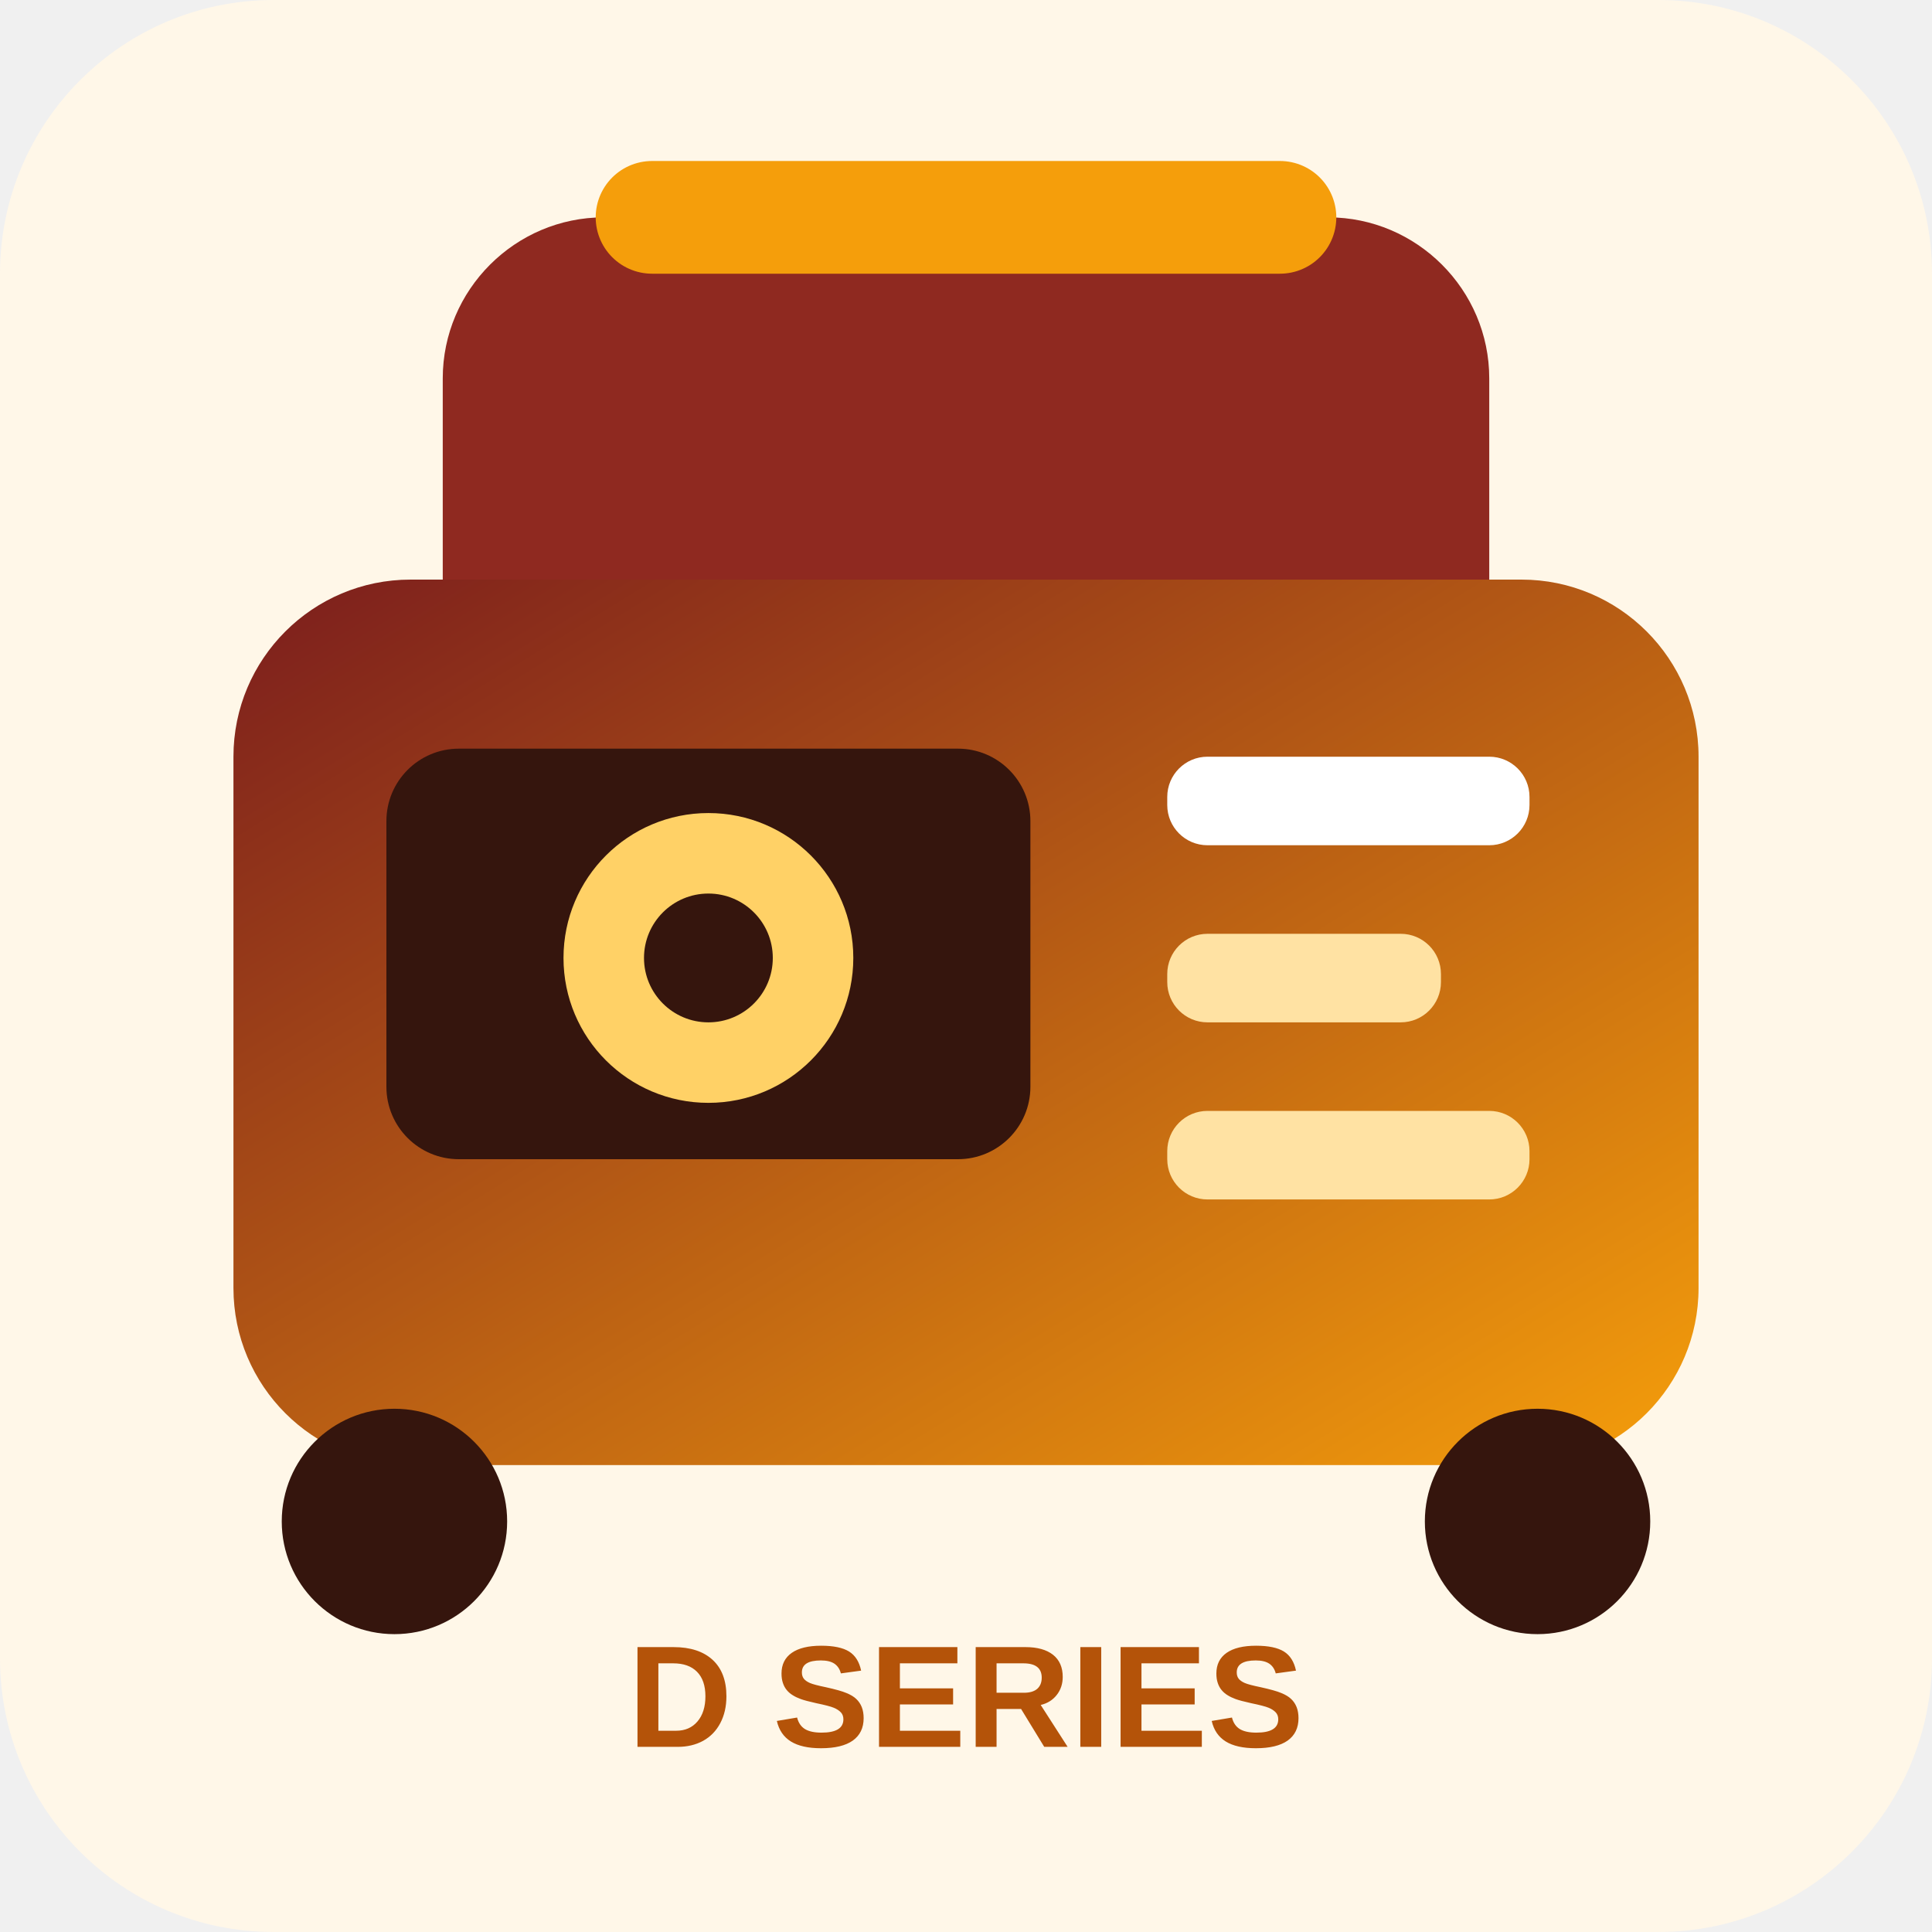
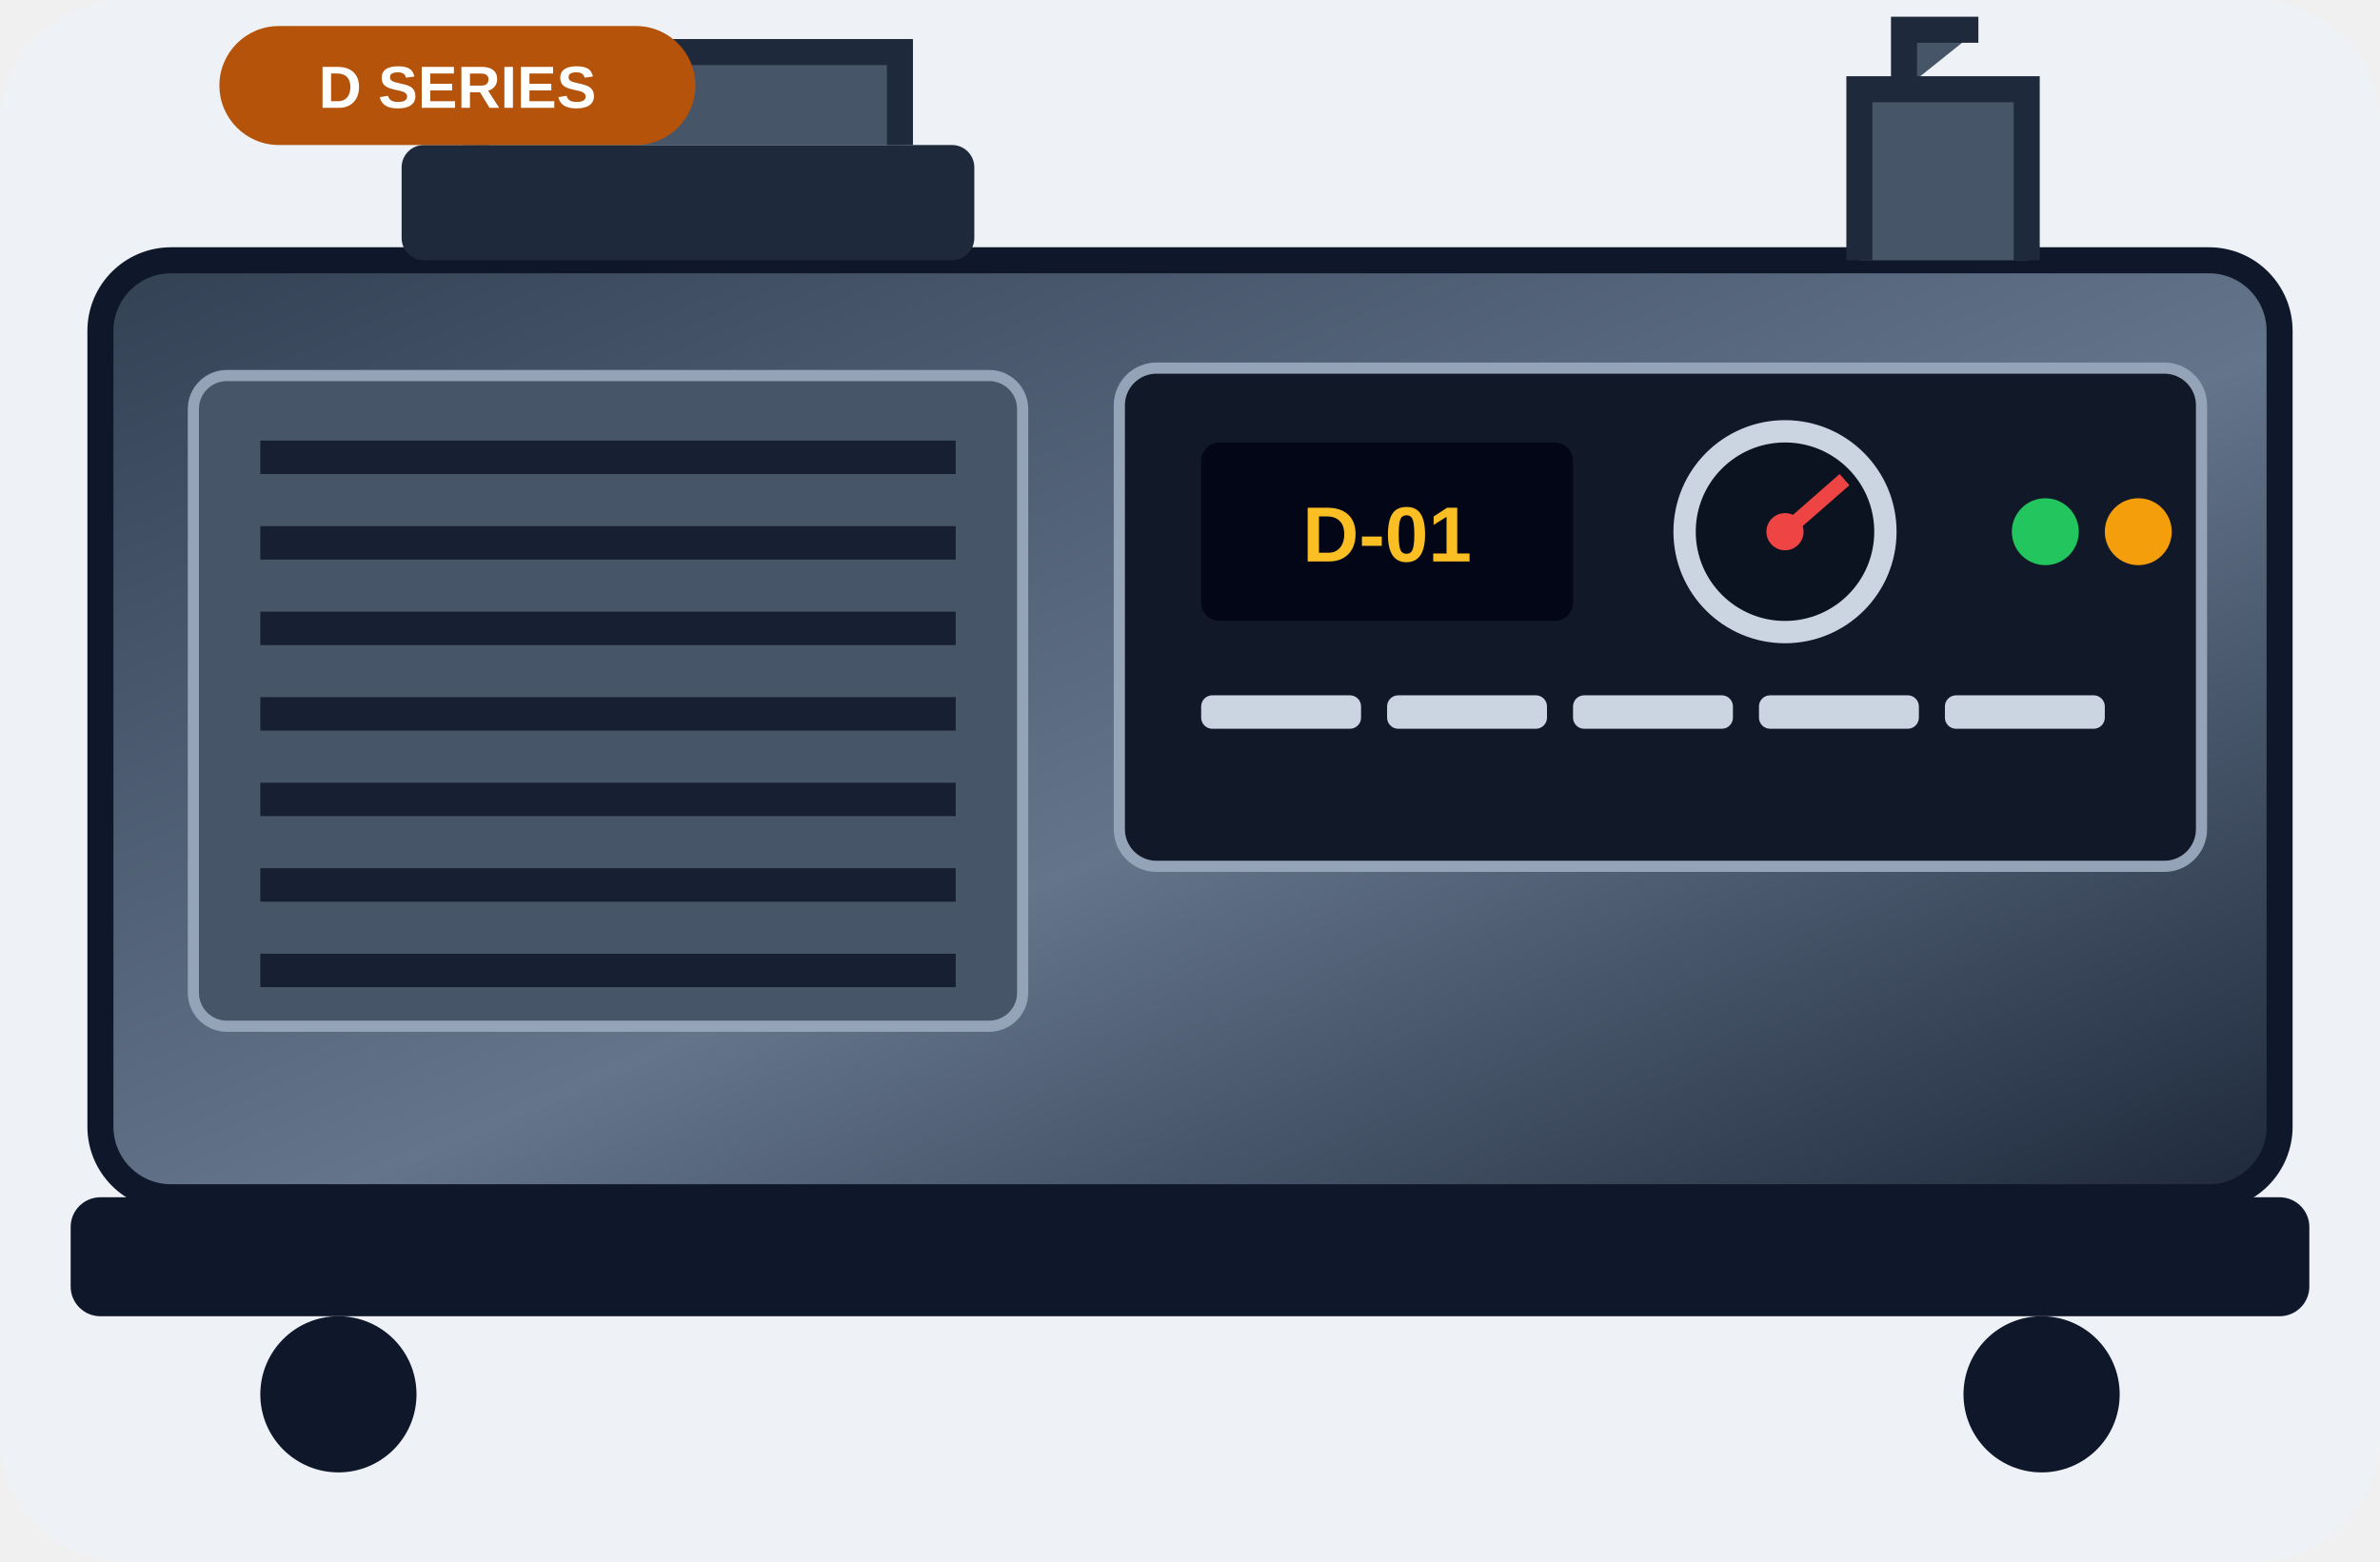
- <svg xmlns="http://www.w3.org/2000/svg" viewBox="0 0 240 240">
+ <svg xmlns="http://www.w3.org/2000/svg" viewBox="0 0 640 420" role="img" aria-labelledby="t">
  <defs>
-     <linearGradient id="g" x1="0" y1="0" x2="1" y2="1">
-       <stop stop-color="#7b1d1d" />
-       <stop offset="1" stop-color="#f59e0b" />
+     <linearGradient id="b" x1="0" y1="0" x2="1" y2="1">
+       <stop stop-color="#334155" />
+       <stop offset=".55" stop-color="#64748b" />
+       <stop offset="1" stop-color="#1e293b" />
    </linearGradient>
  </defs>
-   <rect width="240" height="240" rx="34" fill="#fff7e8" />
-   <rect x="29" y="72" width="182" height="110" rx="22" fill="url(#g)" />
-   <rect x="48" y="93" width="80" height="51" rx="9" fill="#35150d" />
-   <circle cx="88" cy="119" r="18" fill="#ffd166" />
-   <circle cx="88" cy="119" r="8" fill="#35150d" />
-   <rect x="145" y="94" width="45" height="11" rx="5" fill="#fff" />
-   <rect x="145" y="116" width="34" height="11" rx="5" fill="#ffe2a3" />
-   <rect x="145" y="138" width="45" height="11" rx="5" fill="#ffe2a3" />
-   <path d="M55 72V47c0-11 9-20 20-20h90c11 0 20 9 20 20v25" fill="#8f2920" />
-   <path d="M81 27h78" stroke="#f59e0b" stroke-width="14" stroke-linecap="round" />
-   <circle cx="49" cy="189" r="14" fill="#35150d" />
-   <circle cx="191" cy="189" r="14" fill="#35150d" />
-   <text x="120" y="217" text-anchor="middle" font-family="Arial" font-weight="900" font-size="18" fill="#b45309">D SERIES</text>
+   <rect width="640" height="420" rx="34" fill="#eef2f6" />
+   <rect x="27" y="70" width="586" height="252" rx="19" fill="url(#b)" stroke="#0f172a" stroke-width="7" />
+   <rect x="52" y="101" width="223" height="175" rx="9" fill="#475569" stroke="#94a3b8" stroke-width="3" />
+   <g stroke="#172033" stroke-width="9">
+     <path d="M70 123h187M70 146h187M70 169h187M70 192h187M70 215h187M70 238h187M70 261h187" />
+   </g>
+   <rect x="301" y="99" width="291" height="134" rx="10" fill="#111827" stroke="#94a3b8" stroke-width="3" />
+   <rect x="323" y="119" width="100" height="48" rx="5" fill="#020617" />
+   <text x="373" y="151" text-anchor="middle" font-family="Arial" font-size="21" font-weight="900" fill="#fbbf24">D-01</text>
+   <circle cx="480" cy="143" r="27" fill="#0b1220" stroke="#cbd5e1" stroke-width="6" />
+   <circle cx="480" cy="143" r="5" fill="#ef4444" />
+   <path d="M480 143l16-14" stroke="#ef4444" stroke-width="4" />
+   <circle cx="550" cy="143" r="9" fill="#22c55e" />
+   <circle cx="575" cy="143" r="9" fill="#f59e0b" />
+   <g fill="#cbd5e1">
+     <rect x="323" y="187" width="43" height="9" rx="3" />
+     <rect x="373" y="187" width="43" height="9" rx="3" />
+     <rect x="423" y="187" width="43" height="9" rx="3" />
+     <rect x="473" y="187" width="43" height="9" rx="3" />
+     <rect x="523" y="187" width="43" height="9" rx="3" />
+   </g>
+   <rect x="108" y="39" width="154" height="31" rx="6" fill="#1e293b" />
+   <path d="M128 39V14h114v25" fill="#475569" stroke="#1e293b" stroke-width="7" />
+   <path d="M500 70V24h45v46M512 24V8h20" fill="#475569" stroke="#1e293b" stroke-width="7" />
+   <rect x="19" y="322" width="602" height="32" rx="8" fill="#0f172a" />
+   <circle cx="91" cy="375" r="21" fill="#0f172a" />
+   <circle cx="549" cy="375" r="21" fill="#0f172a" />
+   <rect x="59" y="7" width="128" height="32" rx="16" fill="#b45309" />
+   <text x="123" y="29" text-anchor="middle" font-family="Arial" font-size="16" font-weight="900" fill="#fff">D SERIES</text>
</svg>
